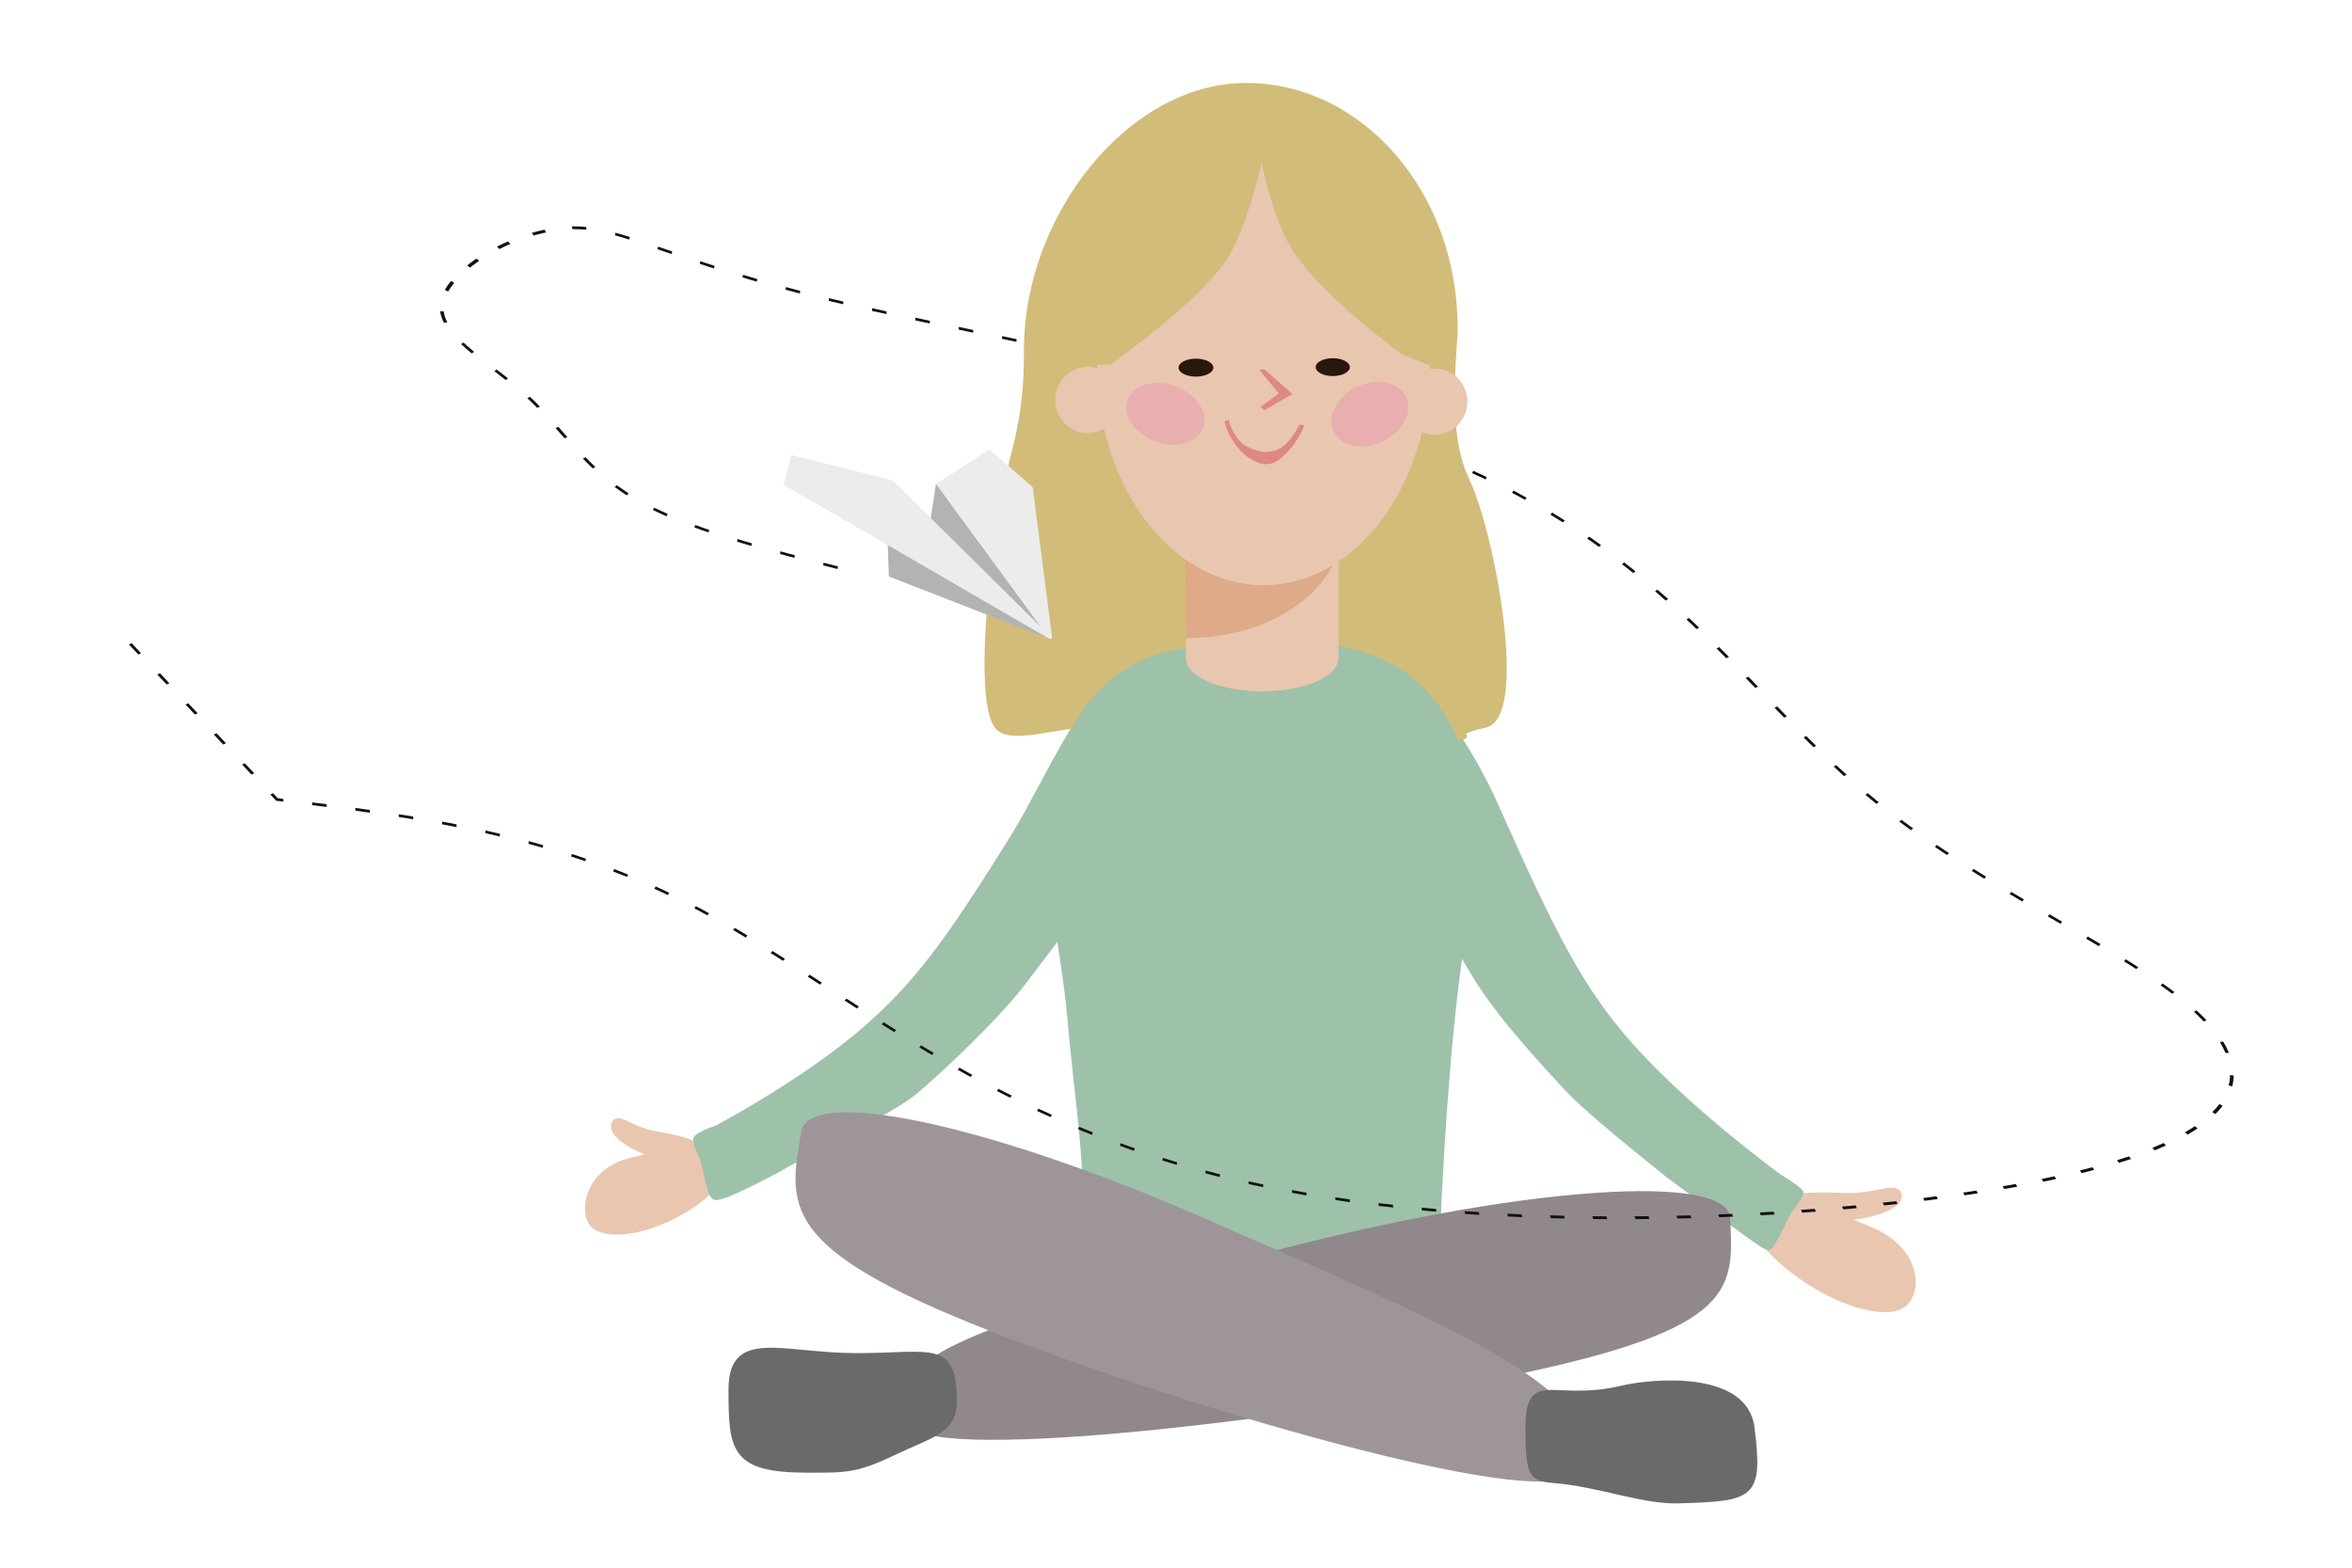
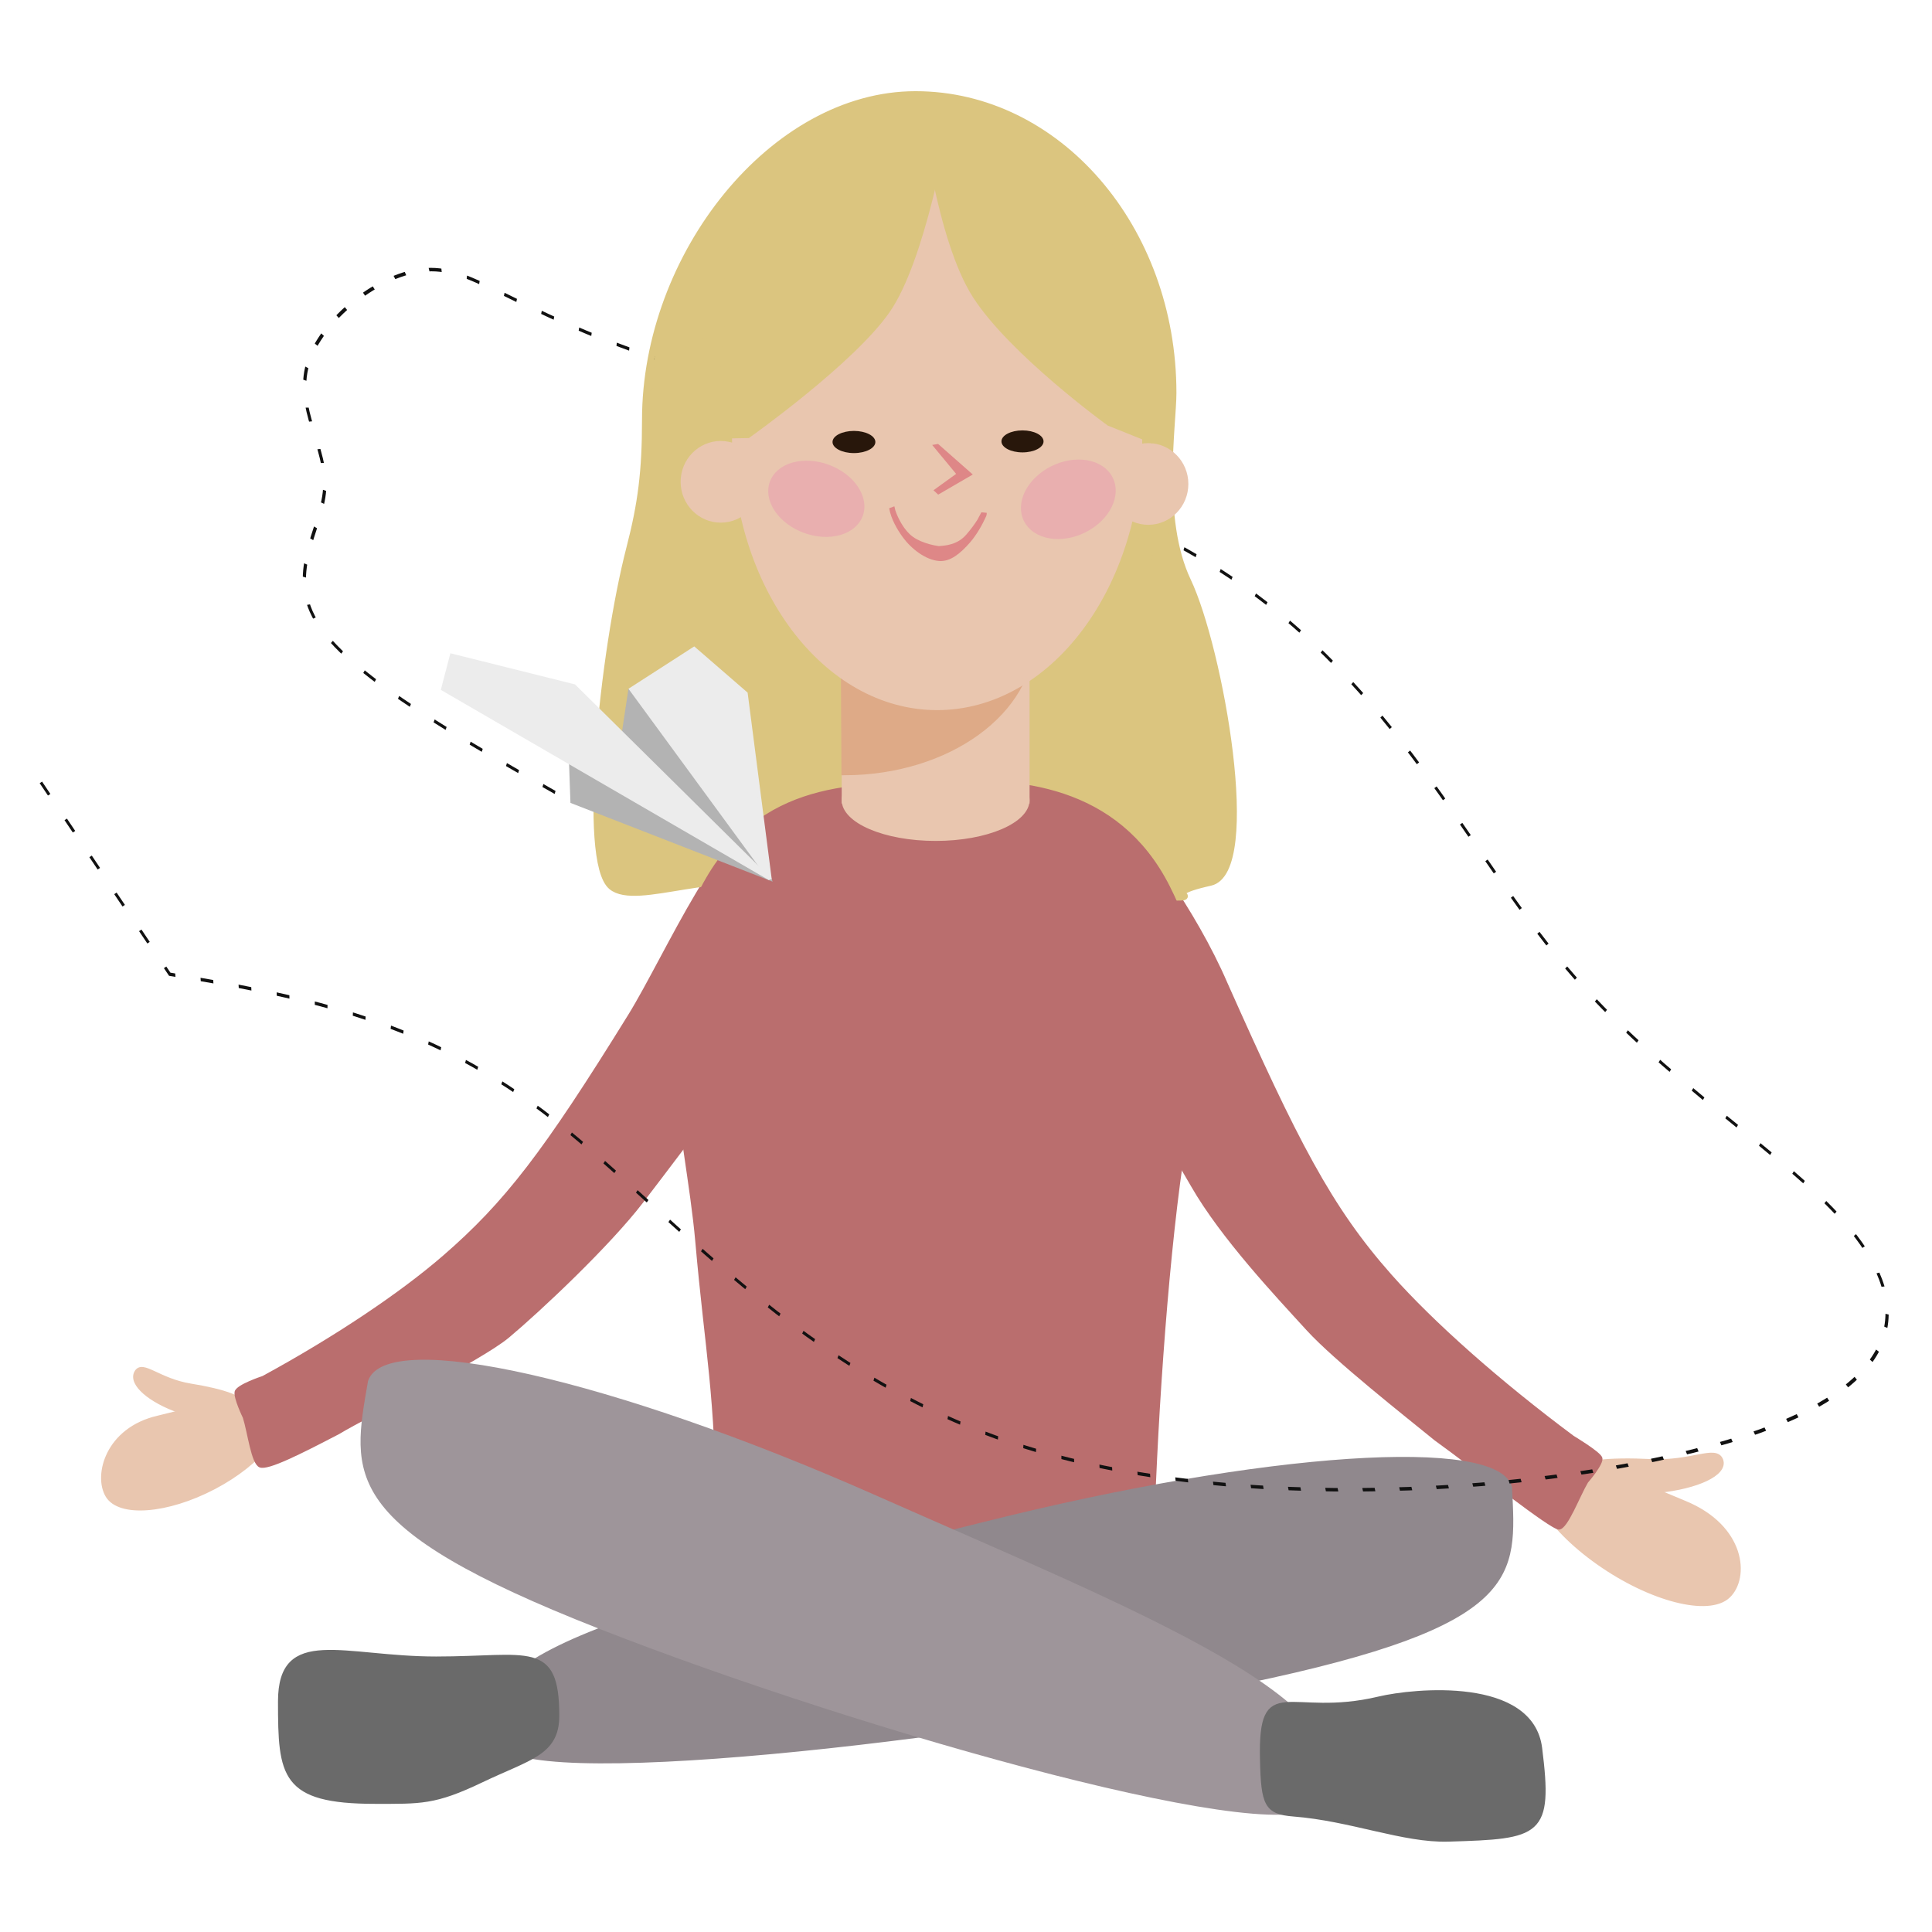
- <svg xmlns="http://www.w3.org/2000/svg" width="210mm" height="140mm" viewBox="0 0 210 140" version="1.1" id="svg5126">
+ <svg xmlns="http://www.w3.org/2000/svg" width="140mm" height="140mm" viewBox="0 0 140 140" version="1.1" id="svg5126">
  <defs id="defs5120">
    </defs>
  <g id="layer1" transform="translate(0,-157)">
-     <g id="g8061" style="stroke:#e9c6af;stroke-opacity:1" transform="matrix(1.173442,0.1795414,-0.1832462,1.28552,23.96552,96.91037)">
+     <g id="g8061" style="stroke:#e9c6af;stroke-opacity:1" transform="matrix(1.173442,0.1795414,-0.1832462,1.28552,-20.93576,96.10856)">
      <path id="path8056" d="m 51.59,119.643 c 0.257,-0.629 -1.482,-0.843 -3.435,-0.859 -1.987,-0.017 -3.115,-0.916 -3.373,-0.287 -0.257,0.629 1.058,1.395 2.938,1.712 1.88,0.316 3.613,0.063 3.87,-0.566 z" style="opacity:1;fill:#e9c6af;fill-opacity:1;stroke:#e9c6af;stroke-width:0.301;stroke-opacity:1;paint-order:fill markers stroke" />
      <path id="path8051" d="m 53.586,119.151 c 0.907,1.014 -0.491,3.262 -3.124,5.023 -2.632,1.76 -5.502,2.365 -6.409,1.352 -0.907,-1.014 -0.587,-3.664 2.385,-4.746 2.362,-0.86 6.241,-2.642 7.148,-1.628 z" style="opacity:1;fill:#e9c6af;fill-opacity:1;stroke:#e9c6af;stroke-width:0.191;stroke-opacity:1;paint-order:fill markers stroke" />
    </g>
-     <path style="opacity:1;fill:#9ec1aa;fill-opacity:1;stroke:#9ec1aa;stroke-width:0.171;stroke-opacity:1;paint-order:fill markers stroke" d="m 62.58,260.506 c 0,0 -0.678,-1.386 -0.591,-1.842 0.087,-0.456 1.965,-1.069 1.965,-1.069 5.144,-2.797 9.937,-5.992 13.096,-8.729 4.494,-3.894 7.28,-7.516 13.443,-17.474 2.647,-4.277 7.266,-14.909 9.651,-13.304 l 2.221,1.494 -4.15,5.645 c -1.344,1.828 2.796,6.311 2.782,6.492 -0.046,0.61 -6.107,8.664 -9.539,13.145 -2.428,3.17 -7.424,7.866 -9.709,9.783 -2.049,1.72 -10.22,5.73 -12.292,6.986 -2.874,1.501 -5.134,2.631 -5.705,2.425 -0.571,-0.206 -0.824,-2.471 -1.172,-3.553 z" id="path8009" />
-     <g id="g8061-3" style="stroke:#e9c6af;stroke-opacity:1" transform="matrix(-1.372394,-0.06863159,-0.07833937,1.344345,235.8527,104.9456)">
+     <path style="opacity:1;fill:#ba6e6e;fill-opacity:1;stroke:#ba6e6e;stroke-width:0.171;stroke-opacity:1;paint-order:fill markers stroke" d="m 17.678,259.704 c 0,0 -0.678,-1.386 -0.591,-1.842 0.087,-0.456 1.965,-1.069 1.965,-1.069 5.144,-2.797 9.937,-5.992 13.096,-8.729 4.494,-3.894 7.28,-7.516 13.443,-17.474 2.647,-4.277 7.266,-14.909 9.651,-13.304 l 2.221,1.494 -4.15,5.645 c -1.344,1.828 2.796,6.311 2.782,6.492 -0.046,0.61 -6.107,8.664 -9.539,13.145 -2.428,3.17 -7.424,7.866 -9.709,9.783 -2.049,1.72 -10.22,5.73 -12.292,6.986 -2.874,1.501 -5.134,2.631 -5.705,2.425 -0.571,-0.206 -0.824,-2.471 -1.172,-3.553 z" id="path8009" />
+     <g id="g8061-3" style="stroke:#e9c6af;stroke-opacity:1" transform="matrix(-1.372394,-0.06863159,-0.07833937,1.344345,190.9514,104.1438)">
      <path id="path8056-3" d="m 48.813,121.293 c 0.284,-0.653 -1.598,-0.862 -3.713,-0.866 -2.151,-0.004 -3.366,-0.927 -3.65,-0.274 -0.284,0.653 1.135,1.438 3.168,1.753 2.033,0.315 3.911,0.041 4.195,-0.612 z" style="opacity:1;fill:#e9c6af;fill-opacity:1;stroke:#e9c6af;stroke-width:0.319;stroke-opacity:1;paint-order:fill markers stroke" />
      <path id="path8051-7" d="m 50.977,120.771 c 0.975,1.044 -0.557,3.381 -3.421,5.222 -2.864,1.84 -5.975,2.486 -6.95,1.443 -0.975,-1.044 -0.608,-3.79 2.619,-4.931 2.564,-0.907 6.777,-2.778 7.752,-1.734 z" style="opacity:1;fill:#e9c6af;fill-opacity:1;stroke:#e9c6af;stroke-width:0.202;stroke-opacity:1;paint-order:fill markers stroke" />
    </g>
-     <path style="opacity:1;fill:#9ec1aa;fill-opacity:1;stroke:#9ec1aa;stroke-width:0.188;stroke-opacity:1;paint-order:fill markers stroke" d="m 159.889,265.185 c 0,0 1.184,-1.357 1.025,-1.746 -0.158,-0.389 -2.031,-1.511 -2.031,-1.511 -5.316,-3.955 -10.156,-8.24 -13.225,-11.706 -4.366,-4.931 -6.798,-9.699 -11.9,-21.159 -2.246,-5.223 -6.522,-11.142 -7.736,-11.49 l -4.503,1.106 4.593,2.929 c -0.773,2.263 -3.245,7.803 -3.264,7.99 -0.065,0.63 5.405,8.834 8.451,14.133 2.154,3.749 6.122,7.961 8.354,10.405 2.001,2.192 7.146,6.241 9.263,7.966 2.982,2.148 8.399,6.482 8.959,6.445 0.56,-0.037 1.411,-2.336 2.014,-3.361 z" id="path8009-0" />
-     <path style="opacity:1;fill:#d2bc79;fill-opacity:1;stroke:#d2bc79;stroke-width:0.529;stroke-opacity:1;paint-order:fill markers stroke" d="m 129.885,186.275 c 0,2.301 -1.082,9.116 1.056,13.624 2.325,4.901 5.216,21.032 1.655,21.826 -4.778,1.065 1.219,1.121 -4.778,1.065 -5.997,-0.056 -21.676,1.296 -26.229,-0.606 -4.319,-1.804 -10.554,1.369 -12.366,-0.165 -2.17,-1.837 -0.617,-16.964 1.337,-24.516 0.832,-3.217 1.128,-5.554 1.128,-9.269 0,-11.93 9.259,-23.56 19.555,-23.56 10.296,0 18.642,9.671 18.642,21.601 z" id="path4797-2" />
-     <path style="opacity:1;fill:#9ec1aa;fill-opacity:1;stroke:#9ec1aa;stroke-width:1.013;stroke-opacity:1;paint-order:fill markers stroke" d="m 127.998,269.994 c 0.189,-7.863 0.953,-19.99 2.134,-28.105 1.086,-7.46 2.725,-12.401 -0.906,-19.617 -3.631,-7.216 -10.773,-7.596 -15.998,-7.374 -5.467,0.291 -12.518,-0.451 -16.724,6.778 -4.54,7.804 -1.423,17.991 -0.713,26.076 0.71,8.085 1.45,10.882 1.521,20.352 l 17.468,4.774 z" id="path4872-1" />
-     <path style="opacity:1;fill:#90888d;fill-opacity:1;stroke:#90888d;stroke-width:0.127;stroke-opacity:1;paint-order:fill markers stroke" d="m 81.075,284.01 c 0.821,3.681 33.574,-0.004 54.134,-4.287 20.083,-4.183 19.513,-7.714 19.197,-14.126 -0.821,-3.681 -17.903,-2.543 -38.153,2.541 -20.25,5.085 -39.555,9.051 -35.179,15.872 z" id="path5051-6" />
-     <path style="fill:none;stroke:#111111;stroke-width:0.265;stroke-linecap:butt;stroke-linejoin:miter;stroke-miterlimit:4;stroke-dasharray:1.061, 2.121;stroke-dashoffset:0;stroke-opacity:1" d="m 14.084,107.048 c 0,0 13.699,9.201 13.699,9.201 9.71,-3.51 19.418,-7.019 30.934,-5.017 11.516,2.002 24.832,9.513 43.434,5.493 18.601,-4.02 42.49,-19.573 53.756,-30.394 11.266,-10.82 9.912,-16.908 3.754,-20.066 -6.158,-3.158 -17.119,-3.386 -27.009,-8.173 C 122.763,53.306 113.946,43.963 99.229,42.449 84.511,40.936 63.895,47.252 51.76,49.56 39.625,51.868 35.974,50.168 32.445,52.336 c -3.529,2.168 -6.935,8.205 -6.524,11.512 0.41,3.307 4.636,3.883 7.943,5.662 3.307,1.779 5.694,4.759 9.876,5.732 4.182,0.974 10.157,-0.06 16.133,-1.094" id="path9806" transform="matrix(1.173088,0.455775,-0.3232188,0.8319108,29.7115,119.0256)" />
-     <ellipse style="fill:#e9c6af;stroke-width:0.444" id="path81-5" cx="97.128" cy="192.716" rx="2.905" ry="2.959" />
-     <ellipse style="fill:#e9c6af;stroke-width:0.444" id="path81-0-7" cx="128.109" cy="192.871" rx="2.905" ry="2.959" />
-     <g id="g4870-4" transform="matrix(1.376885,0,0,0.8554021,-92.64323,153.5567)">
+     <path style="opacity:1;fill:#ba6e6e;fill-opacity:1;stroke:#ba6e6e;stroke-width:0.188;stroke-opacity:1;paint-order:fill markers stroke" d="m 114.988,264.383 c 0,0 1.184,-1.357 1.025,-1.746 -0.158,-0.389 -2.031,-1.511 -2.031,-1.511 -5.316,-3.955 -10.156,-8.24 -13.225,-11.706 -4.366,-4.931 -6.798,-9.699 -11.9,-21.159 -2.246,-5.223 -6.522,-11.142 -7.736,-11.49 l -4.503,1.106 4.593,2.929 c -0.773,2.263 -3.245,7.803 -3.264,7.99 -0.065,0.63 5.405,8.834 8.451,14.133 2.154,3.749 6.122,7.961 8.354,10.405 2.001,2.192 7.146,6.241 9.263,7.966 2.982,2.148 8.399,6.482 8.959,6.445 0.56,-0.037 1.411,-2.336 2.014,-3.361 z" id="path8009-0" />
+     <path style="opacity:1;fill:#dbc57f;fill-opacity:1;stroke:#dbc57f;stroke-width:0.529;stroke-opacity:1;paint-order:fill markers stroke" d="m 84.984,185.473 c 0,2.301 -1.082,9.116 1.056,13.624 2.325,4.901 5.216,21.032 1.655,21.826 -4.778,1.065 1.219,1.121 -4.778,1.065 -5.997,-0.056 -21.676,1.296 -26.229,-0.606 -4.319,-1.804 -10.554,1.369 -12.366,-0.165 -2.17,-1.837 -0.617,-16.964 1.337,-24.516 0.832,-3.217 1.128,-5.554 1.128,-9.269 0,-11.93 9.259,-23.56 19.555,-23.56 10.296,0 18.642,9.671 18.642,21.601 z" id="path4797-2" />
+     <path style="opacity:1;fill:#ba6e6e;fill-opacity:1;stroke:#ba6e6e;stroke-width:1.013;stroke-opacity:1;paint-order:fill markers stroke" d="m 83.097,269.192 c 0.189,-7.863 0.953,-19.99 2.134,-28.105 1.086,-7.46 2.725,-12.401 -0.906,-19.617 -3.631,-7.216 -10.773,-7.596 -15.998,-7.374 -5.467,0.291 -12.518,-0.451 -16.724,6.778 -4.54,7.804 -1.423,17.991 -0.713,26.076 0.71,8.085 1.45,10.882 1.521,20.352 l 17.468,4.774 z" id="path4872-1" />
+     <path style="opacity:1;fill:#90888d;fill-opacity:1;stroke:#90888d;stroke-width:0.127;stroke-opacity:1;paint-order:fill markers stroke" d="m 36.173,283.209 c 0.821,3.681 33.574,-0.004 54.134,-4.287 20.083,-4.183 19.513,-7.714 19.197,-14.126 -0.821,-3.681 -17.903,-2.543 -38.153,2.541 -20.25,5.085 -39.555,9.051 -35.179,15.872 z" id="path5051-6" />
+     <path style="fill:none;stroke:#111111;stroke-width:0.265;stroke-linecap:butt;stroke-linejoin:miter;stroke-miterlimit:4;stroke-dasharray:1.061, 2.121;stroke-dashoffset:0;stroke-opacity:1" d="m 14.084,107.048 c 0,0 13.699,9.201 13.699,9.201 9.71,-3.51 19.418,-7.019 30.934,-5.017 11.516,2.002 24.832,9.513 43.434,5.493 18.601,-4.02 42.49,-19.573 53.756,-30.394 11.266,-10.82 9.912,-16.908 3.754,-20.066 -6.158,-3.158 -17.119,-3.386 -27.009,-8.173 C 122.763,53.306 113.946,43.963 99.229,42.449 84.511,40.936 63.895,47.252 51.76,49.56 39.625,51.868 35.974,50.168 32.445,52.336 c -3.529,2.168 -6.935,8.205 -6.996,12.055 -0.062,3.849 3.221,5.511 3.882,8.758 0.661,3.247 -1.299,8.079 2.459,10.591 3.758,2.512 13.234,2.702 22.71,2.893" id="path9806" transform="matrix(0.836366,0.4558414,-0.2304423,0.8320321,15.85148,118.2089)" />
+     <ellipse style="fill:#e9c6af;stroke-width:0.444" id="path81-5" cx="52.227" cy="191.914" rx="2.905" ry="2.959" />
+     <ellipse style="fill:#e9c6af;stroke-width:0.444" id="path81-0-7" cx="83.208" cy="192.07" rx="2.905" ry="2.959" />
+     <g id="g4870-4" transform="matrix(1.376885,0,0,0.8554021,-137.5445,152.7549)">
      <rect y="58.796" x="144.326" height="14.098" width="9.622" id="rect4838-0" style="opacity:1;fill:#e9c6af;fill-opacity:1;stroke:#e9c6af;stroke-width:0.265;stroke-opacity:1;paint-order:fill markers stroke" />
      <ellipse ry="3.322" rx="4.809" cy="72.744" cx="149.136" id="path4842-9" style="opacity:1;fill:#e9c6af;fill-opacity:1;stroke:#e9c6af;stroke-width:0.269;stroke-opacity:1;paint-order:fill markers stroke" />
    </g>
-     <ellipse style="opacity:1;fill:#28170b;fill-opacity:1;stroke-width:0.381;paint-order:fill markers stroke" id="path4752-5-8" cx="118.145" cy="189.289" rx="0.799" ry="1.156" />
-     <path style="opacity:1;fill:#deaa87;fill-opacity:1;stroke:#deaa87;stroke-width:0.476;stroke-opacity:1;paint-order:fill markers stroke" id="path4951-8" d="m 119.642,203.928 a 13.581,9.815 0 0 1 -13.529,9.815 l -0.052,-9.815 z" />
-     <ellipse style="opacity:1;fill:#e9c6af;stroke:#e9c6af;stroke-width:0.416;stroke-opacity:1" id="path77-5" cx="112.81" cy="189.541" rx="14.655" ry="19.511" />
-     <ellipse style="opacity:1;fill:#28170b;fill-opacity:1;stroke-width:0.442;paint-order:fill markers stroke" id="path4752-01" cx="106.781" cy="189.831" rx="1.552" ry="0.803" />
-     <ellipse style="opacity:1;fill:#28170b;fill-opacity:1;stroke-width:0.449;paint-order:fill markers stroke" id="path4752-0-9" ry="0.797" rx="1.525" cy="189.786" cx="118.995" />
-     <path style="color:#000000;font-style:normal;font-variant:normal;font-weight:normal;font-stretch:normal;font-size:medium;line-height:normal;font-family:sans-serif;font-variant-ligatures:normal;font-variant-position:normal;font-variant-caps:normal;font-variant-numeric:normal;font-variant-alternates:normal;font-feature-settings:normal;text-indent:0;text-align:start;text-decoration:none;text-decoration-line:none;text-decoration-style:solid;text-decoration-color:#000000;letter-spacing:normal;word-spacing:normal;text-transform:none;writing-mode:lr-tb;direction:ltr;text-orientation:mixed;dominant-baseline:auto;baseline-shift:baseline;text-anchor:start;white-space:normal;shape-padding:0;clip-rule:nonzero;display:inline;overflow:visible;visibility:visible;opacity:1;isolation:auto;mix-blend-mode:normal;color-interpolation:sRGB;color-interpolation-filters:linearRGB;solid-color:#000000;solid-opacity:1;vector-effect:none;fill:#de8787;fill-opacity:1;fill-rule:nonzero;stroke:none;stroke-width:0.656px;stroke-linecap:butt;stroke-linejoin:miter;stroke-miterlimit:4;stroke-dasharray:none;stroke-dashoffset:0;stroke-opacity:1;color-rendering:auto;image-rendering:auto;shape-rendering:auto;text-rendering:auto;enable-background:accumulate" d="m 112.878,189.971 -0.427,0.074 1.735,2.097 -1.642,1.186 0.342,0.316 2.506,-1.457 z" id="path4787-5" />
-     <path style="color:#000000;font-style:normal;font-variant:normal;font-weight:normal;font-stretch:normal;font-size:medium;line-height:normal;font-family:sans-serif;font-variant-ligatures:normal;font-variant-position:normal;font-variant-caps:normal;font-variant-numeric:normal;font-variant-alternates:normal;font-feature-settings:normal;text-indent:0;text-align:start;text-decoration:none;text-decoration-line:none;text-decoration-style:solid;text-decoration-color:#000000;letter-spacing:normal;word-spacing:normal;text-transform:none;writing-mode:lr-tb;direction:ltr;text-orientation:mixed;dominant-baseline:auto;baseline-shift:baseline;text-anchor:start;white-space:normal;shape-padding:0;clip-rule:nonzero;display:inline;overflow:visible;visibility:visible;opacity:1;isolation:auto;mix-blend-mode:normal;color-interpolation:sRGB;color-interpolation-filters:linearRGB;solid-color:#000000;solid-opacity:1;vector-effect:none;fill:#de8787;fill-opacity:1;fill-rule:nonzero;stroke:none;stroke-width:0.488px;stroke-linecap:butt;stroke-linejoin:miter;stroke-miterlimit:4;stroke-dasharray:none;stroke-dashoffset:0;stroke-opacity:1;color-rendering:auto;image-rendering:auto;shape-rendering:auto;text-rendering:auto;enable-background:accumulate" d="m 109.333,194.632 c 0.14,0.79 0.574,1.523 0.981,2.091 0.616,0.846 1.66,1.659 2.64,1.732 0.819,0.061 1.55,-0.556 2.241,-1.347 0.479,-0.555 0.874,-1.248 1.169,-1.902 0.021,-0.064 0.043,-0.124 0.039,-0.243 l -0.387,-0.039 c 0,0 -0.229,0.44 -0.289,0.542 -0.198,0.315 -0.481,0.704 -0.808,1.079 -0.655,0.75 -1.515,0.792 -1.987,0.829 -0.402,-0.048 -1.541,-0.287 -2.132,-0.886 -0.448,-0.428 -0.826,-1.126 -1.015,-1.689 8e-4,0.011 -0.073,-0.308 -0.073,-0.308 z" id="path4793-0" />
-     <path style="fill:#d2bc79;fill-opacity:1;stroke:#d2bc79;stroke-width:0.455px;stroke-linecap:butt;stroke-linejoin:miter;stroke-opacity:1" d="m 113.334,167.185 c 0,0 -1.587,9.424 -4.163,13.119 -2.575,3.695 -10.078,9.016 -10.078,9.016 l -2.801,0.049 1.541,-13.398 7.997,-7.763 z" id="path4806-8" />
-     <path style="fill:#d2bc79;fill-opacity:1;stroke:#d2bc79;stroke-width:0.477px;stroke-linecap:butt;stroke-linejoin:miter;stroke-opacity:1" d="m 111.894,165.804 c 0,0 1.072,9.289 3.713,13.405 2.641,4.115 9.684,9.222 9.684,9.222 l 2.853,1.142 -1.282,-12.888 -8.371,-9.119 c -2.221,-0.504 -4.375,-0.64 -6.596,-1.762 z" id="path4806-3-3" />
-     <ellipse style="opacity:1;fill:#e9afaf;fill-opacity:1;stroke:#e9afaf;stroke-width:0.35;stroke-opacity:1;paint-order:fill markers stroke" id="path4901-5" cx="23.773" cy="212.218" rx="3.143" ry="2.786" transform="matrix(0.9946792,-0.1030205,0.3788909,0.9254414,0,0)" />
-     <ellipse style="opacity:1;fill:#e9afaf;fill-opacity:1;stroke:#e9afaf;stroke-width:0.351;stroke-opacity:1;paint-order:fill markers stroke" id="path4901-2-9" cx="229.577" cy="94.75" rx="2.684" ry="3.275" transform="matrix(0.8296655,0.5582609,-0.7193304,0.6946681,0,0)" />
-     <path style="opacity:1;fill:#9e959a;fill-opacity:1;stroke:#9e959a;stroke-width:0.131;stroke-opacity:1;paint-order:fill markers stroke" d="m 140.358,288.323 c -1.289,3.805 -32.59,-4.947 -51.976,-12.541 -18.936,-7.418 -17.912,-11.1 -16.748,-17.892 1.289,-3.805 17.718,-0.077 36.696,8.326 18.978,8.404 37.188,15.476 32.029,22.107 z" id="path5051" />
-     <path style="opacity:1;fill:#6a6a6a;fill-opacity:1;stroke:#6a6a6a;stroke-width:0.293;stroke-opacity:1;paint-order:fill markers stroke" d="m 85.283,282.137 c 0,2.739 -2.02,3.029 -5.509,4.697 -3.38,1.616 -4.391,1.535 -7.693,1.535 -6.71,0 -6.889,-1.878 -6.889,-7.27 0,-5.393 4.598,-3.114 11.308,-3.114 6.71,0 8.783,-1.24 8.783,4.153 z" id="path5070" />
-     <path style="opacity:1;fill:#6a6a6a;fill-opacity:1;stroke:#6a6a6a;stroke-width:0.316;stroke-opacity:1;paint-order:fill markers stroke" d="m 136.363,285.318 c 0.074,3.227 0.304,3.804 2.27,3.957 4.184,0.325 7.961,1.919 11.228,1.821 6.637,-0.198 7.425,-0.329 6.632,-6.62 -0.629,-4.994 -9.07,-4.199 -11.69,-3.576 -6.5,1.546 -8.585,-1.937 -8.44,4.417 z" id="path5070-4" />
-     <path style="fill:#d2bc79;fill-opacity:1;stroke:#d2bc79;stroke-width:0.433px;stroke-linecap:butt;stroke-linejoin:miter;stroke-opacity:1" d="m 130.798,199.718 -3.712,2.564 0.024,-3.829 1.548,-1.885 z" id="path4806-8-6" />
-     <path style="fill:#d2bc79;fill-opacity:1;stroke:#d2bc79;stroke-width:0.235px;stroke-linecap:butt;stroke-linejoin:miter;stroke-opacity:1" d="m 94.705,189.37 -2.158,-0.077 0.114,-2.846 2.149,-0.664 z" id="path4806-8-6-2" />
-     <g id="g9910" transform="matrix(-0.9913686,-0.2254136,-0.1730071,0.6626823,307.5731,189.7071)">
+     <ellipse style="opacity:1;fill:#28170b;fill-opacity:1;stroke-width:0.381;paint-order:fill markers stroke" id="path4752-5-8" cx="73.244" cy="188.488" rx="0.799" ry="1.156" />
+     <path style="opacity:1;fill:#deaa87;fill-opacity:1;stroke:#deaa87;stroke-width:0.476;stroke-opacity:1;paint-order:fill markers stroke" id="path4951-8" d="m 74.74,203.126 a 13.581,9.815 0 0 1 -13.529,9.815 l -0.052,-9.815 z" />
+     <ellipse style="opacity:1;fill:#e9c6af;stroke:#e9c6af;stroke-width:0.416;stroke-opacity:1" id="path77-5" cx="67.908" cy="188.739" rx="14.655" ry="19.511" />
+     <ellipse style="opacity:1;fill:#28170b;fill-opacity:1;stroke-width:0.442;paint-order:fill markers stroke" id="path4752-01" cx="61.88" cy="189.029" rx="1.552" ry="0.803" />
+     <ellipse style="opacity:1;fill:#28170b;fill-opacity:1;stroke-width:0.449;paint-order:fill markers stroke" id="path4752-0-9" ry="0.797" rx="1.525" cy="188.985" cx="74.094" />
+     <path style="color:#000000;font-style:normal;font-variant:normal;font-weight:normal;font-stretch:normal;font-size:medium;line-height:normal;font-family:sans-serif;font-variant-ligatures:normal;font-variant-position:normal;font-variant-caps:normal;font-variant-numeric:normal;font-variant-alternates:normal;font-feature-settings:normal;text-indent:0;text-align:start;text-decoration:none;text-decoration-line:none;text-decoration-style:solid;text-decoration-color:#000000;letter-spacing:normal;word-spacing:normal;text-transform:none;writing-mode:lr-tb;direction:ltr;text-orientation:mixed;dominant-baseline:auto;baseline-shift:baseline;text-anchor:start;white-space:normal;shape-padding:0;clip-rule:nonzero;display:inline;overflow:visible;visibility:visible;opacity:1;isolation:auto;mix-blend-mode:normal;color-interpolation:sRGB;color-interpolation-filters:linearRGB;solid-color:#000000;solid-opacity:1;vector-effect:none;fill:#de8787;fill-opacity:1;fill-rule:nonzero;stroke:none;stroke-width:0.656px;stroke-linecap:butt;stroke-linejoin:miter;stroke-miterlimit:4;stroke-dasharray:none;stroke-dashoffset:0;stroke-opacity:1;color-rendering:auto;image-rendering:auto;shape-rendering:auto;text-rendering:auto;enable-background:accumulate" d="m 67.977,189.169 -0.427,0.074 1.735,2.097 -1.642,1.186 0.342,0.316 2.506,-1.457 z" id="path4787-5" />
+     <path style="color:#000000;font-style:normal;font-variant:normal;font-weight:normal;font-stretch:normal;font-size:medium;line-height:normal;font-family:sans-serif;font-variant-ligatures:normal;font-variant-position:normal;font-variant-caps:normal;font-variant-numeric:normal;font-variant-alternates:normal;font-feature-settings:normal;text-indent:0;text-align:start;text-decoration:none;text-decoration-line:none;text-decoration-style:solid;text-decoration-color:#000000;letter-spacing:normal;word-spacing:normal;text-transform:none;writing-mode:lr-tb;direction:ltr;text-orientation:mixed;dominant-baseline:auto;baseline-shift:baseline;text-anchor:start;white-space:normal;shape-padding:0;clip-rule:nonzero;display:inline;overflow:visible;visibility:visible;opacity:1;isolation:auto;mix-blend-mode:normal;color-interpolation:sRGB;color-interpolation-filters:linearRGB;solid-color:#000000;solid-opacity:1;vector-effect:none;fill:#de8787;fill-opacity:1;fill-rule:nonzero;stroke:none;stroke-width:0.488px;stroke-linecap:butt;stroke-linejoin:miter;stroke-miterlimit:4;stroke-dasharray:none;stroke-dashoffset:0;stroke-opacity:1;color-rendering:auto;image-rendering:auto;shape-rendering:auto;text-rendering:auto;enable-background:accumulate" d="m 64.432,193.83 c 0.14,0.79 0.574,1.523 0.981,2.091 0.616,0.846 1.66,1.659 2.64,1.732 0.819,0.061 1.55,-0.556 2.241,-1.347 0.479,-0.555 0.874,-1.248 1.169,-1.902 0.021,-0.064 0.043,-0.124 0.039,-0.243 l -0.387,-0.039 c 0,0 -0.229,0.44 -0.289,0.542 -0.198,0.315 -0.481,0.704 -0.808,1.079 -0.655,0.75 -1.515,0.792 -1.987,0.829 -0.402,-0.048 -1.541,-0.287 -2.132,-0.886 -0.448,-0.428 -0.826,-1.126 -1.015,-1.689 8e-4,0.011 -0.073,-0.308 -0.073,-0.308 z" id="path4793-0" />
+     <path style="fill:#dbc57f;fill-opacity:1;stroke:#dbc57f;stroke-width:0.455px;stroke-linecap:butt;stroke-linejoin:miter;stroke-opacity:1" d="m 68.433,166.383 c 0,0 -1.587,9.424 -4.163,13.119 -2.575,3.695 -10.078,9.016 -10.078,9.016 l -2.801,0.049 1.541,-13.398 7.997,-7.763 z" id="path4806-8" />
+     <path style="fill:#dbc57f;fill-opacity:1;stroke:#dbc57f;stroke-width:0.477px;stroke-linecap:butt;stroke-linejoin:miter;stroke-opacity:1" d="m 66.992,165.002 c 0,0 1.072,9.289 3.713,13.405 2.641,4.115 9.684,9.222 9.684,9.222 l 2.853,1.142 -1.282,-12.888 -8.371,-9.119 c -2.221,-0.504 -4.375,-0.64 -6.596,-1.762 z" id="path4806-3-3" />
+     <ellipse style="opacity:1;fill:#e9afaf;fill-opacity:1;stroke:#e9afaf;stroke-width:0.35;stroke-opacity:1;paint-order:fill markers stroke" id="path4901-5" cx="-19.215" cy="206.567" rx="3.143" ry="2.786" transform="matrix(0.9946792,-0.1030205,0.3788909,0.9254414,0,0)" />
+     <ellipse style="opacity:1;fill:#e9afaf;fill-opacity:1;stroke:#e9afaf;stroke-width:0.351;stroke-opacity:1;paint-order:fill markers stroke" id="path4901-2-9" cx="197.091" cy="119.702" rx="2.684" ry="3.275" transform="matrix(0.8296655,0.5582609,-0.7193304,0.6946681,0,0)" />
+     <path style="opacity:1;fill:#9e959a;fill-opacity:1;stroke:#9e959a;stroke-width:0.131;stroke-opacity:1;paint-order:fill markers stroke" d="m 95.456,287.521 c -1.289,3.805 -32.59,-4.947 -51.976,-12.541 -18.936,-7.418 -17.912,-11.1 -16.748,-17.892 1.289,-3.805 17.718,-0.077 36.696,8.326 18.978,8.404 37.188,15.476 32.029,22.107 z" id="path5051" />
+     <path style="opacity:1;fill:#6a6a6a;fill-opacity:1;stroke:#6a6a6a;stroke-width:0.293;stroke-opacity:1;paint-order:fill markers stroke" d="m 40.382,281.335 c 0,2.739 -2.02,3.029 -5.509,4.697 -3.38,1.616 -4.391,1.535 -7.693,1.535 -6.71,0 -6.889,-1.878 -6.889,-7.27 0,-5.393 4.598,-3.114 11.308,-3.114 6.71,0 8.783,-1.24 8.783,4.153 z" id="path5070" />
+     <path style="opacity:1;fill:#6a6a6a;fill-opacity:1;stroke:#6a6a6a;stroke-width:0.316;stroke-opacity:1;paint-order:fill markers stroke" d="m 91.461,284.516 c 0.074,3.227 0.304,3.804 2.27,3.957 4.184,0.325 7.961,1.919 11.228,1.821 6.637,-0.198 7.425,-0.329 6.632,-6.62 -0.629,-4.994 -9.07,-4.199 -11.69,-3.576 -6.5,1.546 -8.585,-1.937 -8.44,4.417 z" id="path5070-4" />
+     <path style="fill:#dbc57f;fill-opacity:1;stroke:#dbc57f;stroke-width:0.294px;stroke-linecap:butt;stroke-linejoin:miter;stroke-opacity:1" d="m 84.78,195.131 0.262,3.367 -2.053,-1.418 -0.548,-1.703 z" id="path4806-8-6" />
+     <path style="fill:#dbc57f;fill-opacity:1;stroke:#dbc57f;stroke-width:0.359px;stroke-linecap:butt;stroke-linejoin:miter;stroke-opacity:1" d="m 51.899,185.571 -4.478,-0.086 0.236,-3.185 4.46,-0.743 z" id="path4806-8-6-2" />
+     <g id="g9910" transform="matrix(-0.9913686,-0.2254136,-0.1730071,0.6626823,269.547,196.4065)">
      <path id="path9903" d="m 197.493,103.854 15.025,-3.307 1.039,-5.197 -3.496,-0.945 0.472,-6.615 -8.693,6.709 z" style="fill:#b3b3b3;fill-opacity:1;stroke:#b3b3b3;stroke-width:0.265px;stroke-linecap:butt;stroke-linejoin:miter;stroke-opacity:1" />
      <path id="path9895" d="m 197.493,103.854 5.016,-18.66 4.366,-3.402 3.646,5.716 z" style="fill:#ececec;stroke:#ececec;stroke-width:0.265px;stroke-linecap:butt;stroke-linejoin:miter;stroke-opacity:1" />
      <path id="path9897" d="m 197.493,103.854 25.986,-11.906 v -3.78 l -8.977,0.283 z" style="fill:#ececec;stroke:#ececec;stroke-width:0.265px;stroke-linecap:butt;stroke-linejoin:miter;stroke-opacity:1" />
    </g>
  </g>
</svg>
